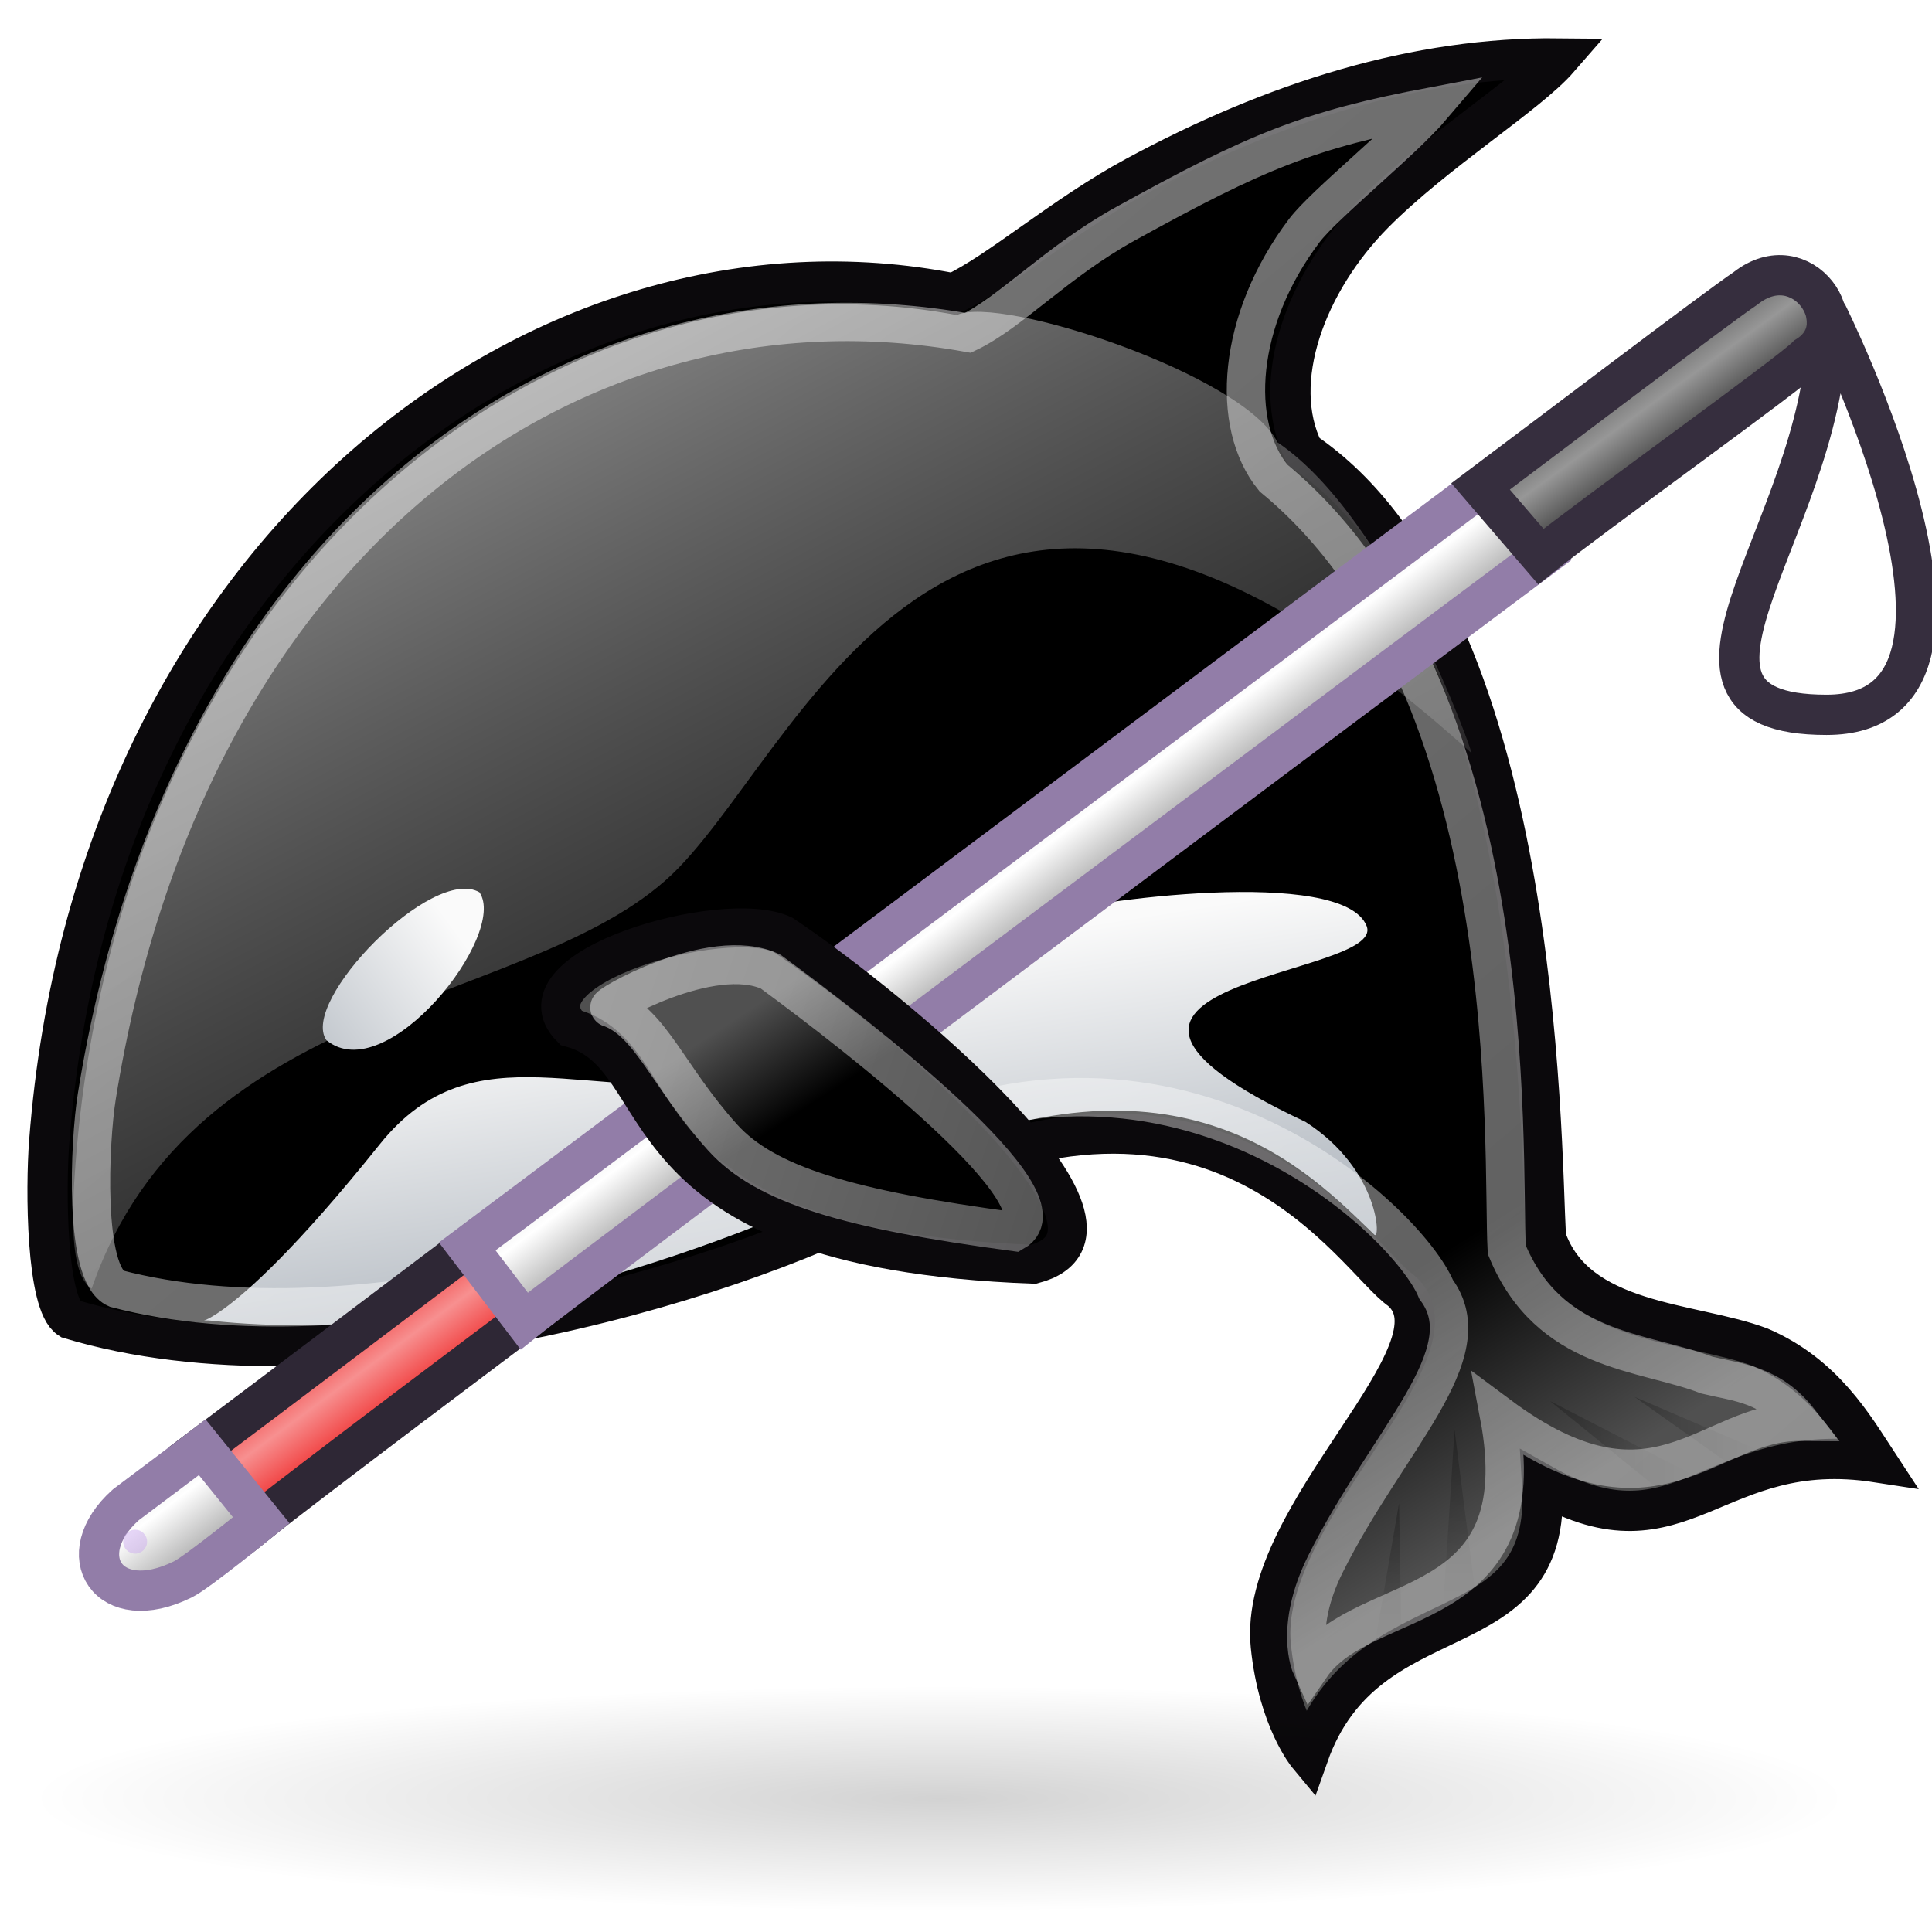
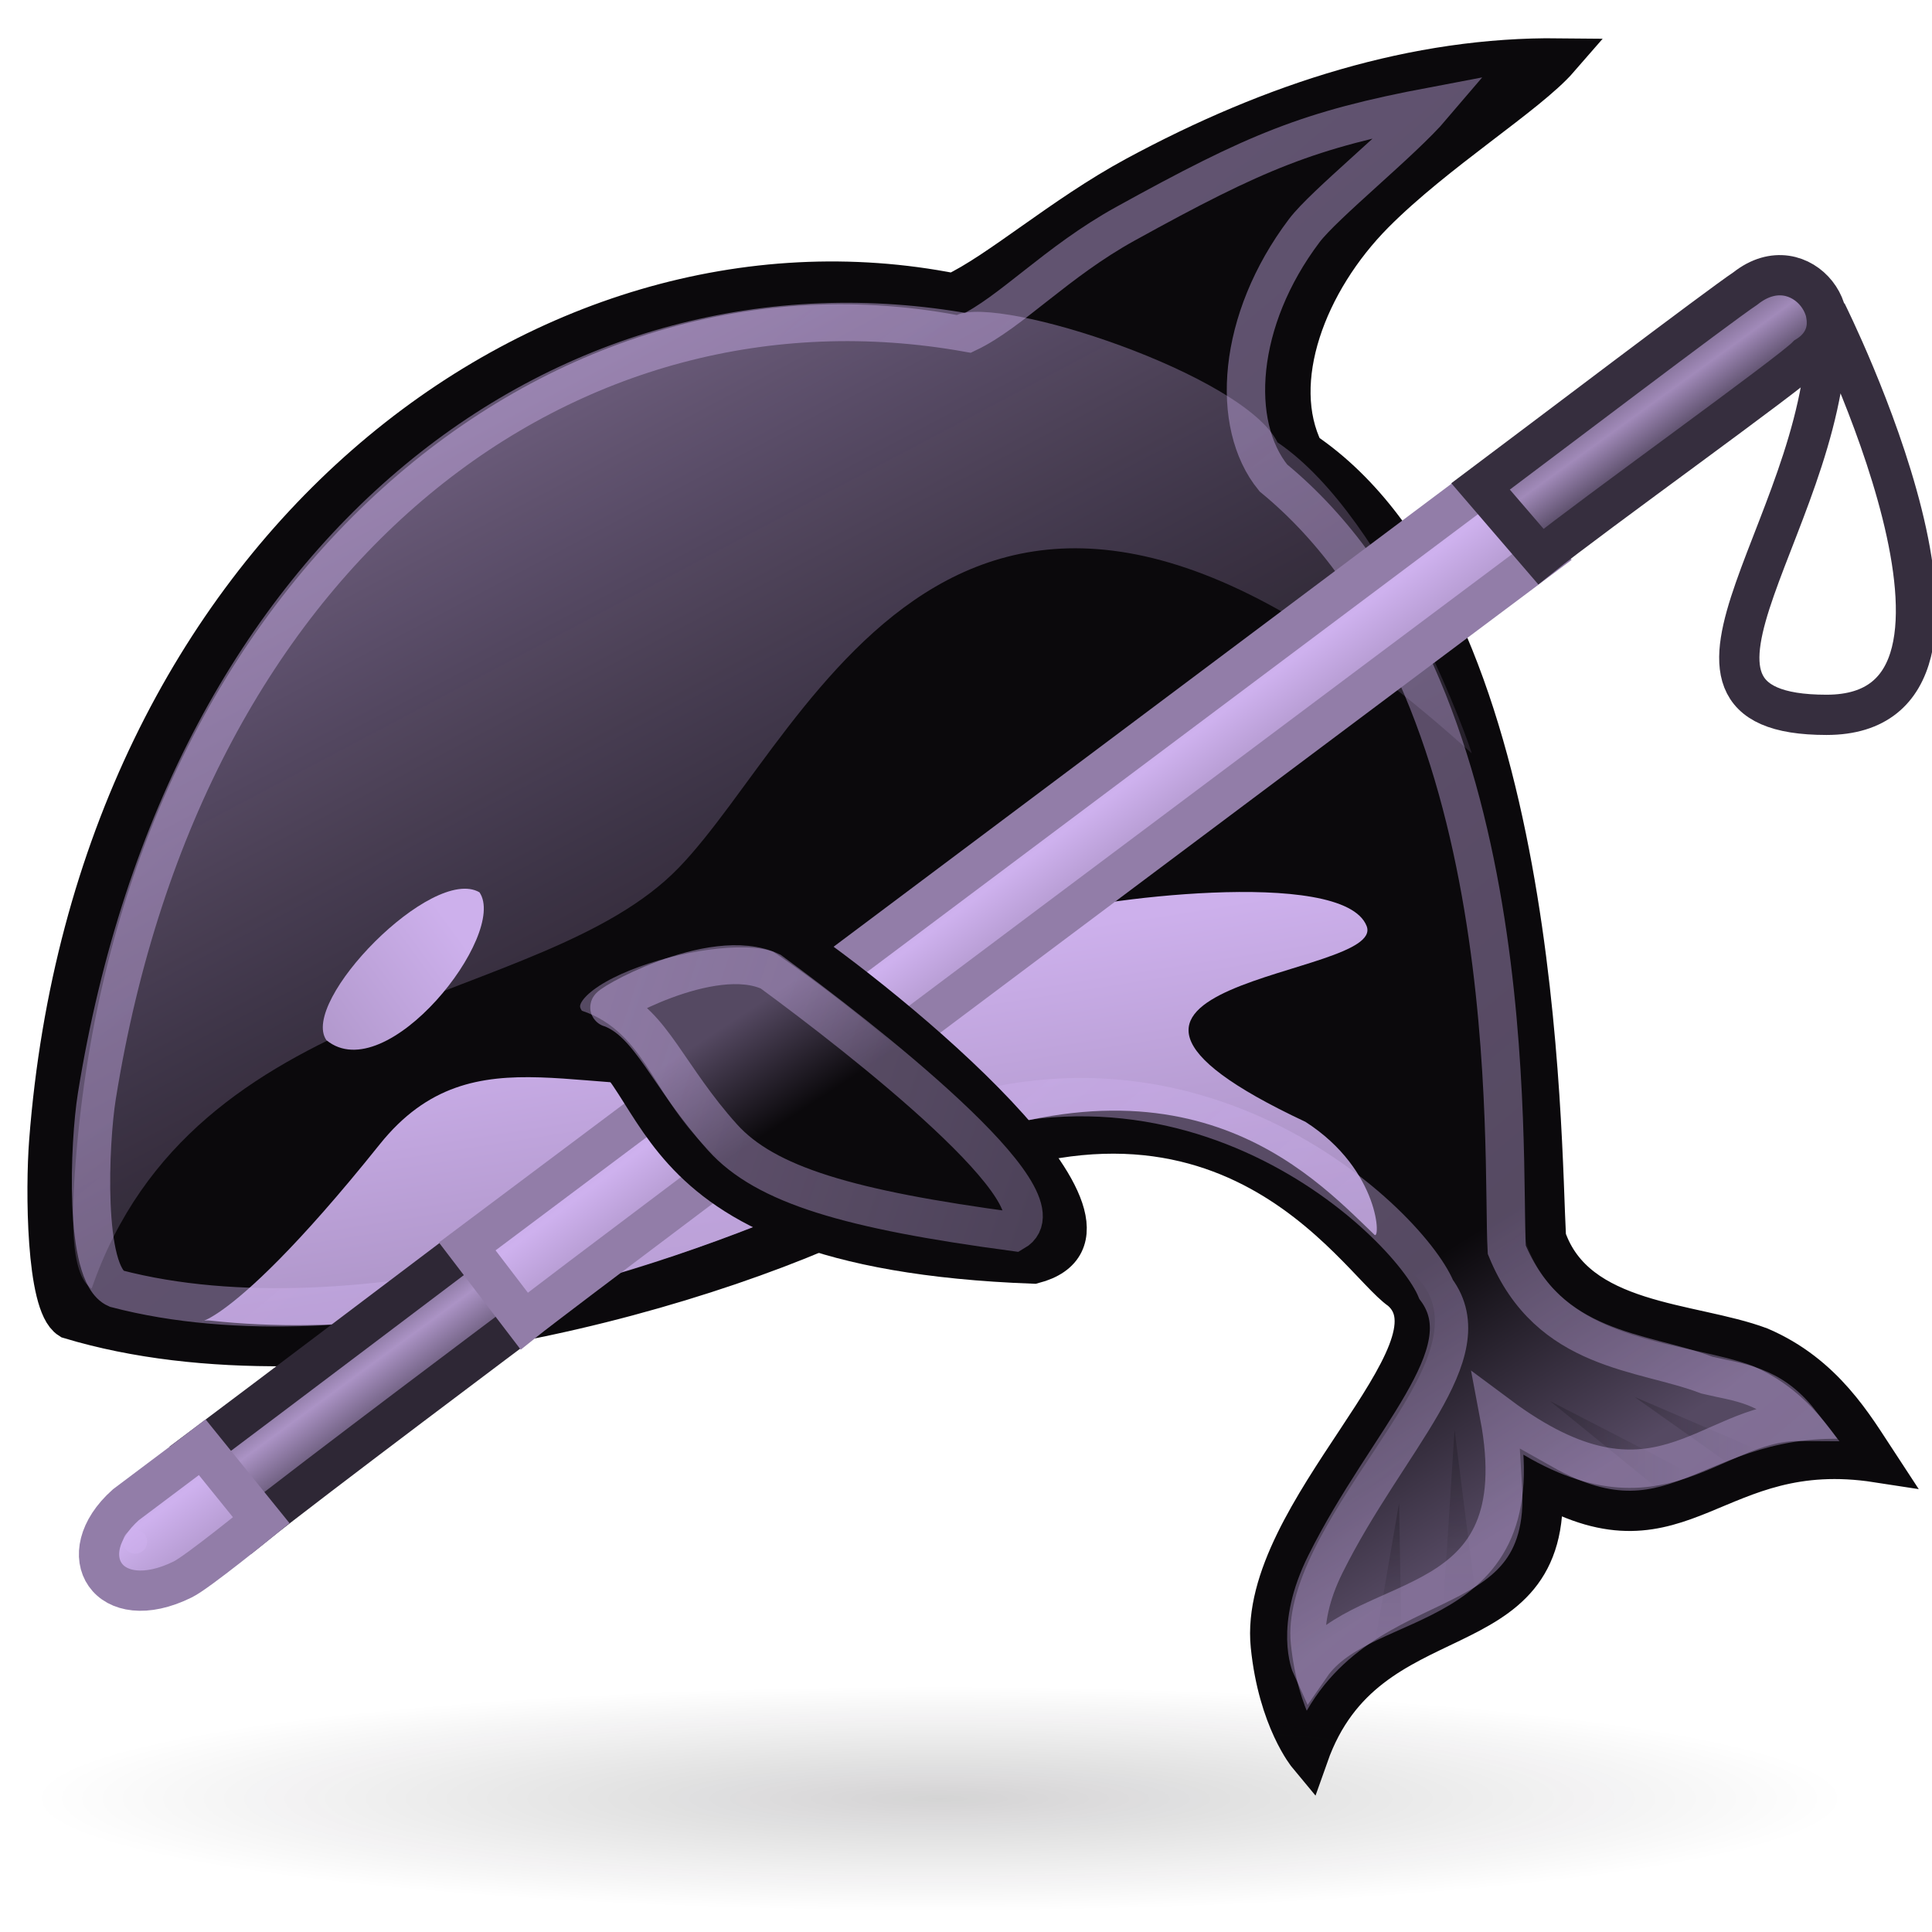
<svg xmlns="http://www.w3.org/2000/svg" xmlns:xlink="http://www.w3.org/1999/xlink" version="1.0" width="48" height="48" id="svg5596">
  <defs id="defs5599">
    <linearGradient x1="19.395" y1="30.001" x2="22.225" y2="32.643" id="linearGradient12663" xlink:href="#linearGradient6939" gradientUnits="userSpaceOnUse" gradientTransform="matrix(0.984808,0.173648,-0.173648,0.984808,-6.57769,0.52398)" />
    <linearGradient id="linearGradient11599">
-       <stop style="stop-color:#5b5b5b;stop-opacity:1" offset="0" id="stop11601" />
-       <stop style="stop-color:#979797;stop-opacity:1" offset="0.5" id="stop11603" />
-       <stop style="stop-color:#454545;stop-opacity:1" offset="1" id="stop11605" />
+       <stop style="stop-color:#615370;stop-opacity:1" offset="0" id="stop11601" />
+       <stop style="stop-color:#a18ab9;stop-opacity:1" offset="0.5" id="stop11603" />
+       <stop style="stop-color:#493f55;stop-opacity:1" offset="1" id="stop11605" />
    </linearGradient>
    <linearGradient id="linearGradient11573">
-       <stop style="stop-color:#ef2929;stop-opacity:1" offset="0" id="stop11575" />
-       <stop style="stop-color:#f79090;stop-opacity:1" offset="0.5" id="stop11585" />
-       <stop style="stop-color:#ef2929;stop-opacity:1" offset="1" id="stop11577" />
+       <stop style="stop-color:#584c66;stop-opacity:1" offset="0" id="stop11575" />
+       <stop style="stop-color:#ab93c5;stop-opacity:1" offset="0.5" id="stop11585" />
+       <stop style="stop-color:#584c66;stop-opacity:1" offset="1" id="stop11577" />
    </linearGradient>
    <linearGradient id="linearGradient3394">
-       <stop style="stop-color:#cc0000;stop-opacity:0.498" offset="0" id="stop3402" />
-       <stop style="stop-color:#cc0000;stop-opacity:1" offset="1" id="stop3404" />
+       <stop style="stop-color:#2e2735;stop-opacity:0.498" offset="0" id="stop3402" />
+       <stop style="stop-color:#2e2735;stop-opacity:1" offset="1" id="stop3404" />
    </linearGradient>
    <linearGradient id="linearGradient3243">
-       <stop style="stop-color:#ef2929;stop-opacity:1" offset="0" id="stop3245" />
-       <stop style="stop-color:#efc8c8;stop-opacity:1" offset="0.5" id="stop3253" />
-       <stop style="stop-color:#ef2929;stop-opacity:1" offset="1" id="stop3247" />
+       <stop style="stop-color:#584c66;stop-opacity:1" offset="0" id="stop3245" />
+       <stop style="stop-color:#c4a8e2;stop-opacity:1" offset="0.5" id="stop3253" />
+       <stop style="stop-color:#584c66;stop-opacity:1" offset="1" id="stop3247" />
    </linearGradient>
    <linearGradient id="linearGradient3229">
-       <stop style="stop-color:#ef2929;stop-opacity:1" offset="0" id="stop3231" />
-       <stop style="stop-color:#f35e5e;stop-opacity:1" offset="1" id="stop3241" />
+       <stop style="stop-color:#584c66;stop-opacity:1" offset="0" id="stop3231" />
+       <stop style="stop-color:#86739a;stop-opacity:1" offset="1" id="stop3241" />
    </linearGradient>
    <linearGradient id="linearGradient3197">
-       <stop style="stop-color:#cc0000;stop-opacity:1" offset="0" id="stop3199" />
-       <stop style="stop-color:#cc0000;stop-opacity:0.498" offset="0" id="stop3205" />
-       <stop style="stop-color:#cc0000;stop-opacity:1" offset="1" id="stop3201" />
+       <stop style="stop-color:#2e2735;stop-opacity:1" offset="0" id="stop3199" />
+       <stop style="stop-color:#2e2735;stop-opacity:0.498" offset="0" id="stop3205" />
+       <stop style="stop-color:#2e2735;stop-opacity:1" offset="1" id="stop3201" />
    </linearGradient>
    <linearGradient x1="32.17" y1="32.341" x2="36.31" y2="37.614" id="linearGradient2552" xlink:href="#linearGradient2215" gradientUnits="userSpaceOnUse" gradientTransform="matrix(0.955799,0.125613,-0.13219,1.005843,8.433071,-4.87925)" />
    <linearGradient x1="16.921" y1="41.527" x2="14.717" y2="27.556" id="linearGradient4158" xlink:href="#linearGradient4152" gradientUnits="userSpaceOnUse" gradientTransform="translate(-0.386129,-2.59755)" />
    <linearGradient id="linearGradient4199">
-       <stop style="stop-color:#ffffff;stop-opacity:0.691" offset="0" id="stop4201" />
-       <stop style="stop-color:#000000;stop-opacity:0" offset="1" id="stop4203" />
+       <stop style="stop-color:#ceb1ee;stop-opacity:0.691" offset="0" id="stop4201" />
+       <stop style="stop-color:#0b090c;stop-opacity:0" offset="1" id="stop4203" />
    </linearGradient>
    <linearGradient x1="5.559" y1="8.789" x2="26.937" y2="48.566" id="linearGradient4197" xlink:href="#linearGradient4199" gradientUnits="userSpaceOnUse" gradientTransform="matrix(1.015688,0,0,1,-0.427129,-2.59755)" />
    <linearGradient id="linearGradient4152">
-       <stop style="stop-color:#788492;stop-opacity:1" offset="0" id="stop4154" />
-       <stop style="stop-color:#fafafa;stop-opacity:1" offset="1" id="stop4156" />
+       <stop style="stop-color:#8b77a0;stop-opacity:1" offset="0" id="stop4154" />
+       <stop style="stop-color:#cdb0ec;stop-opacity:1" offset="1" id="stop4156" />
    </linearGradient>
    <linearGradient x1="5.486" y1="32.174" x2="12.297" y2="27.666" id="linearGradient4185" xlink:href="#linearGradient4152" gradientUnits="userSpaceOnUse" gradientTransform="matrix(1.290919,0,0,1.173295,-3.854317,-8.380223)" />
    <linearGradient x1="34.869" y1="39.945" x2="34.869" y2="43.476" id="linearGradient4273" xlink:href="#linearGradient4242" gradientUnits="userSpaceOnUse" gradientTransform="translate(-0.386129,-2.59755)" />
    <linearGradient x1="36.634" y1="38.124" x2="36.634" y2="42.428" id="linearGradient4265" xlink:href="#linearGradient4242" gradientUnits="userSpaceOnUse" gradientTransform="translate(-0.386129,-2.59755)" />
    <linearGradient x1="38.897" y1="38.483" x2="42.428" y2="38.483" id="linearGradient4256" xlink:href="#linearGradient4242" gradientUnits="userSpaceOnUse" gradientTransform="translate(-0.386129,-2.59755)" />
    <linearGradient id="linearGradient4242">
-       <stop style="stop-color:#000000;stop-opacity:1" offset="0" id="stop4244" />
-       <stop style="stop-color:#000000;stop-opacity:0" offset="1" id="stop4246" />
+       <stop style="stop-color:#0b090c;stop-opacity:1" offset="0" id="stop4244" />
+       <stop style="stop-color:#0b090c;stop-opacity:0" offset="1" id="stop4246" />
    </linearGradient>
    <linearGradient x1="40.497" y1="37.848" x2="44.193" y2="37.848" id="linearGradient4248" xlink:href="#linearGradient4242" gradientUnits="userSpaceOnUse" gradientTransform="matrix(0.864739,0,0,0.753105,5.591471,7.01265)" />
    <linearGradient x1="-5.285" y1="19.362" x2="33.728" y2="66.5" id="linearGradient4146" xlink:href="#linearGradient2949" gradientUnits="userSpaceOnUse" gradientTransform="matrix(0.943596,0,0,0.963374,6.792471,4.03365)" />
    <linearGradient id="linearGradient2215">
-       <stop style="stop-color:#000000;stop-opacity:1" offset="0" id="stop2217" />
-       <stop style="stop-color:#505050;stop-opacity:1" offset="1" id="stop2219" />
+       <stop style="stop-color:#0b090c;stop-opacity:1" offset="0" id="stop2217" />
+       <stop style="stop-color:#554962;stop-opacity:1" offset="1" id="stop2219" />
    </linearGradient>
    <linearGradient x1="26.248" y1="38.032" x2="23.783" y2="36.457" id="linearGradient4277" xlink:href="#linearGradient2215" gradientUnits="userSpaceOnUse" gradientTransform="matrix(0,0.967422,0.946165,0,-16.09433,2.21785)" />
    <linearGradient id="linearGradient2949">
-       <stop style="stop-color:#ffffff;stop-opacity:0.45" offset="0" id="stop2951" />
-       <stop style="stop-color:#ffffff;stop-opacity:0.313" offset="1" id="stop2953" />
+       <stop style="stop-color:#ceb1ee;stop-opacity:0.45" offset="0" id="stop2951" />
+       <stop style="stop-color:#ceb1ee;stop-opacity:0.313" offset="1" id="stop2953" />
    </linearGradient>
    <linearGradient x1="29.425" y1="33.593" x2="43.141" y2="38.19" id="linearGradient4301" xlink:href="#linearGradient2949" gradientUnits="userSpaceOnUse" gradientTransform="translate(-14.76113,-7.34755)" />
    <linearGradient id="linearGradient2879">
-       <stop style="stop-color:#000000;stop-opacity:0.176" offset="0" id="stop2881" />
-       <stop style="stop-color:#000000;stop-opacity:0" offset="1" id="stop2883" />
+       <stop style="stop-color:#0b090c;stop-opacity:0.176" offset="0" id="stop2881" />
+       <stop style="stop-color:#0b090c;stop-opacity:0" offset="1" id="stop2883" />
    </linearGradient>
    <radialGradient cx="20.153" cy="33.637" r="15.291" fx="20.153" fy="33.637" id="radialGradient4312" xlink:href="#linearGradient2879" gradientUnits="userSpaceOnUse" gradientTransform="matrix(1,0,0,0.257225,0,24.98463)" />
    <linearGradient x1="52.718" y1="2.316" x2="67.466" y2="2.316" id="linearGradient7025" xlink:href="#linearGradient6721" gradientUnits="userSpaceOnUse" gradientTransform="matrix(0.862482,0,0,0.580718,-16.25697,11.01348)" />
    <linearGradient x1="53.169" y1="24.245" x2="69.691" y2="24.245" id="linearGradient7020" xlink:href="#linearGradient6651" gradientUnits="userSpaceOnUse" gradientTransform="matrix(0.71944,0,0,0.718914,-7.696252,9.471728)" />
    <linearGradient x1="61.872" y1="29.615" x2="61.872" y2="41.459" id="linearGradient7017" xlink:href="#linearGradient6629" gradientUnits="userSpaceOnUse" gradientTransform="matrix(0.888619,0,0,0.718914,-18.29768,9.471728)" />
    <linearGradient x1="49.853" y1="64.26" x2="62.768" y2="64.26" id="linearGradient7014" xlink:href="#linearGradient6748" gradientUnits="userSpaceOnUse" gradientTransform="matrix(0.718914,0,0,0.718914,-1.897103,-22.42481)" />
    <linearGradient x1="60.169" y1="40.12" x2="60.441" y2="43.87" id="linearGradient7010" xlink:href="#linearGradient6651" gradientUnits="userSpaceOnUse" gradientTransform="matrix(0.737307,0,0,0.770854,-8.532023,7.121636)" />
    <linearGradient x1="48.25" y1="54.75" x2="48.25" y2="71.25" id="linearGradient7005" xlink:href="#linearGradient6835" gradientUnits="userSpaceOnUse" gradientTransform="matrix(0.718914,0,0,0.718914,-1.897103,-20.68606)" />
    <radialGradient cx="26.782" cy="42.343" r="14.407" fx="26.782" fy="42.343" id="radialGradient6903" xlink:href="#linearGradient6975" gradientUnits="userSpaceOnUse" gradientTransform="matrix(1,0,0,0.282209,0,30.39355)" />
    <linearGradient x1="13.236" y1="37.752" x2="7.752" y2="42.282" id="linearGradient2452" xlink:href="#linearGradient2446" gradientUnits="userSpaceOnUse" gradientTransform="matrix(0.852298,0,0,0.852298,-1.675107,3.753977)" />
    <radialGradient cx="26.782" cy="42.343" r="14.407" fx="26.782" fy="42.343" id="radialGradient6981" xlink:href="#linearGradient6975" gradientUnits="userSpaceOnUse" gradientTransform="matrix(1,0,0,0.282209,0,30.39355)" />
    <radialGradient cx="15.415" cy="35.357" r="7.579" fx="15.415" fy="35.357" id="radialGradient6969" xlink:href="#linearGradient6963" gradientUnits="userSpaceOnUse" gradientTransform="matrix(0.994655,0,0,0.969322,-4.583017,0.165919)" />
    <linearGradient x1="28.059" y1="18.868" x2="33.437" y2="23.743" id="linearGradient6957" xlink:href="#linearGradient6951" gradientUnits="userSpaceOnUse" gradientTransform="translate(-3.90695,-1.802856)" />
    <linearGradient x1="19.395" y1="30.001" x2="23.109" y2="33.439" id="linearGradient6945" xlink:href="#linearGradient6939" gradientUnits="userSpaceOnUse" gradientTransform="translate(-53.05087,38.14868)" />
    <linearGradient id="linearGradient6939">
-       <stop style="stop-color:#dddddd;stop-opacity:1" offset="0" id="stop6941" />
-       <stop style="stop-color:#ffffff;stop-opacity:1" offset="0.333" id="stop6947" />
-       <stop style="stop-color:#b7b7b7;stop-opacity:1" offset="0.667" id="stop6949" />
-       <stop style="stop-color:#dddddd;stop-opacity:1" offset="1" id="stop6943" />
+       <stop style="stop-color:#c7aae5;stop-opacity:1" offset="0" id="stop6941" />
+       <stop style="stop-color:#ceb1ee;stop-opacity:1" offset="0.333" id="stop6947" />
+       <stop style="stop-color:#b69cd2;stop-opacity:1" offset="0.667" id="stop6949" />
+       <stop style="stop-color:#c7aae5;stop-opacity:1" offset="1" id="stop6943" />
    </linearGradient>
    <linearGradient id="linearGradient6951">
-       <stop style="stop-color:#6e3d09;stop-opacity:1" offset="0" id="stop6953" />
-       <stop style="stop-color:#ea8113;stop-opacity:1" offset="0.242" id="stop6959" />
-       <stop style="stop-color:#5c3307;stop-opacity:1" offset="0.621" id="stop6961" />
-       <stop style="stop-color:#e07c12;stop-opacity:1" offset="1" id="stop6955" />
+       <stop style="stop-color:#483e53;stop-opacity:1" offset="0" id="stop6953" />
+       <stop style="stop-color:#9983b0;stop-opacity:1" offset="0.242" id="stop6959" />
+       <stop style="stop-color:#3c3445;stop-opacity:1" offset="0.621" id="stop6961" />
+       <stop style="stop-color:#927da9;stop-opacity:1" offset="1" id="stop6955" />
    </linearGradient>
    <linearGradient id="linearGradient6963">
-       <stop style="stop-color:#696969;stop-opacity:1" offset="0" id="stop6965" />
-       <stop style="stop-color:#000000;stop-opacity:1" offset="1" id="stop6967" />
+       <stop style="stop-color:#706081;stop-opacity:1" offset="0" id="stop6965" />
+       <stop style="stop-color:#0b090c;stop-opacity:1" offset="1" id="stop6967" />
    </linearGradient>
    <linearGradient id="linearGradient6975">
-       <stop style="stop-color:#000000;stop-opacity:1" offset="0" id="stop6977" />
-       <stop style="stop-color:#000000;stop-opacity:0" offset="1" id="stop6979" />
+       <stop style="stop-color:#0b090c;stop-opacity:1" offset="0" id="stop6977" />
+       <stop style="stop-color:#0b090c;stop-opacity:0" offset="1" id="stop6979" />
    </linearGradient>
    <linearGradient id="linearGradient2446">
-       <stop style="stop-color:#ffffff;stop-opacity:1" offset="0" id="stop2448" />
-       <stop style="stop-color:#ffffff;stop-opacity:0" offset="1" id="stop2450" />
+       <stop style="stop-color:#ceb1ee;stop-opacity:1" offset="0" id="stop2448" />
+       <stop style="stop-color:#ceb1ee;stop-opacity:0" offset="1" id="stop2450" />
    </linearGradient>
    <linearGradient id="linearGradient6629">
-       <stop style="stop-color:#aeaeae;stop-opacity:1" offset="0" id="stop6631" />
-       <stop style="stop-color:#c4c4c4;stop-opacity:0" offset="1" id="stop6633" />
+       <stop style="stop-color:#b097cb;stop-opacity:1" offset="0" id="stop6631" />
+       <stop style="stop-color:#bea3db;stop-opacity:0" offset="1" id="stop6633" />
    </linearGradient>
    <linearGradient id="linearGradient6651">
-       <stop style="stop-color:#f2f2f2;stop-opacity:1" offset="0" id="stop6653" />
-       <stop style="stop-color:#c3c3c3;stop-opacity:1" offset="1" id="stop6655" />
+       <stop style="stop-color:#cbaeea;stop-opacity:1" offset="0" id="stop6653" />
+       <stop style="stop-color:#bea2da;stop-opacity:1" offset="1" id="stop6655" />
    </linearGradient>
    <linearGradient id="linearGradient6721">
-       <stop style="stop-color:#729fcf;stop-opacity:1" offset="0" id="stop6723" />
-       <stop style="stop-color:#3c74b1;stop-opacity:1" offset="1" id="stop6725" />
+       <stop style="stop-color:#a38bbb;stop-opacity:1" offset="0" id="stop6723" />
+       <stop style="stop-color:#736385;stop-opacity:1" offset="1" id="stop6725" />
    </linearGradient>
    <linearGradient id="linearGradient6748">
-       <stop style="stop-color:#729fcf;stop-opacity:1" offset="0" id="stop6750" />
-       <stop style="stop-color:#2b5582;stop-opacity:1" offset="1" id="stop6752" />
+       <stop style="stop-color:#a38bbb;stop-opacity:1" offset="0" id="stop6750" />
+       <stop style="stop-color:#544861;stop-opacity:1" offset="1" id="stop6752" />
    </linearGradient>
    <linearGradient id="linearGradient6835">
-       <stop style="stop-color:#ffffff;stop-opacity:1" offset="0" id="stop6837" />
-       <stop style="stop-color:#ffffff;stop-opacity:0" offset="1" id="stop6839" />
+       <stop style="stop-color:#ceb1ee;stop-opacity:1" offset="0" id="stop6837" />
+       <stop style="stop-color:#ceb1ee;stop-opacity:0" offset="1" id="stop6839" />
    </linearGradient>
    <linearGradient x1="19.395" y1="30.001" x2="22.225" y2="32.643" id="linearGradient2282" xlink:href="#linearGradient6939" gradientUnits="userSpaceOnUse" gradientTransform="translate(38.07104,6.705107)" />
    <linearGradient x1="56.163" y1="41.839" x2="54.484" y2="40.248" id="linearGradient3203" xlink:href="#linearGradient3197" gradientUnits="userSpaceOnUse" />
    <linearGradient x1="19.395" y1="30.001" x2="22.225" y2="32.643" id="linearGradient3211" xlink:href="#linearGradient6939" gradientUnits="userSpaceOnUse" gradientTransform="translate(38.07104,6.705107)" />
    <linearGradient x1="56.163" y1="41.839" x2="54.484" y2="40.248" id="linearGradient3213" xlink:href="#linearGradient3197" gradientUnits="userSpaceOnUse" />
    <linearGradient x1="54.837" y1="39.806" x2="56.429" y2="41.308" id="linearGradient3249" xlink:href="#linearGradient3243" gradientUnits="userSpaceOnUse" />
    <linearGradient x1="12.813" y1="32.057" x2="15.119" y2="34.001" id="linearGradient3263" xlink:href="#linearGradient3243" gradientUnits="userSpaceOnUse" />
    <linearGradient x1="54.837" y1="39.806" x2="56.429" y2="41.308" id="linearGradient3266" xlink:href="#linearGradient3243" gradientUnits="userSpaceOnUse" gradientTransform="translate(-51.85143,3.42342)" />
    <linearGradient x1="19.395" y1="30.001" x2="22.225" y2="32.643" id="linearGradient3269" xlink:href="#linearGradient6939" gradientUnits="userSpaceOnUse" gradientTransform="translate(-13.78039,10.12853)" />
    <linearGradient x1="2.102" y1="43.936" x2="4.135" y2="45.881" id="linearGradient11844" xlink:href="#linearGradient11573" gradientUnits="userSpaceOnUse" />
    <linearGradient x1="19.269" y1="25.539" x2="21.399" y2="27.616" id="linearGradient11846" xlink:href="#linearGradient11573" gradientUnits="userSpaceOnUse" gradientTransform="translate(0.374275,-0.411242)" />
    <linearGradient x1="19.395" y1="30.001" x2="22.225" y2="32.643" id="linearGradient11848" xlink:href="#linearGradient6939" gradientUnits="userSpaceOnUse" gradientTransform="translate(-13.78039,10.12853)" />
    <linearGradient x1="27.848" y1="16.543" x2="29.624" y2="18.266" id="linearGradient11850" xlink:href="#linearGradient11573" gradientUnits="userSpaceOnUse" gradientTransform="translate(1.117749,-1.179036)" />
    <linearGradient x1="19.395" y1="30.001" x2="22.225" y2="32.643" id="linearGradient11852" xlink:href="#linearGradient6939" gradientUnits="userSpaceOnUse" gradientTransform="translate(7.629341,-13.05859)" />
    <linearGradient x1="19.395" y1="30.001" x2="22.225" y2="32.643" id="linearGradient11854" xlink:href="#linearGradient6939" gradientUnits="userSpaceOnUse" gradientTransform="translate(3.014336,-8.04609)" />
    <linearGradient x1="27.848" y1="16.543" x2="29.624" y2="18.266" id="linearGradient11856" xlink:href="#linearGradient11599" gradientUnits="userSpaceOnUse" gradientTransform="translate(11.0575,-11.78)" />
    <linearGradient x1="52.718" y1="2.316" x2="67.466" y2="2.316" id="linearGradient14628" xlink:href="#linearGradient6721" gradientUnits="userSpaceOnUse" gradientTransform="matrix(0.862482,0,0,0.580718,-16.25697,11.01348)" />
    <linearGradient x1="53.169" y1="24.245" x2="69.691" y2="24.245" id="linearGradient14626" xlink:href="#linearGradient6651" gradientUnits="userSpaceOnUse" gradientTransform="matrix(0.71944,0,0,0.718914,-7.696252,9.471728)" />
    <linearGradient x1="61.872" y1="29.615" x2="61.872" y2="41.459" id="linearGradient14624" xlink:href="#linearGradient6629" gradientUnits="userSpaceOnUse" gradientTransform="matrix(0.888619,0,0,0.718914,-18.29768,9.471728)" />
    <linearGradient x1="49.853" y1="64.26" x2="62.768" y2="64.26" id="linearGradient14622" xlink:href="#linearGradient6748" gradientUnits="userSpaceOnUse" gradientTransform="matrix(0.718914,0,0,0.718914,-1.897103,-22.42481)" />
    <linearGradient x1="60.169" y1="40.12" x2="60.441" y2="43.87" id="linearGradient14620" xlink:href="#linearGradient6651" gradientUnits="userSpaceOnUse" gradientTransform="matrix(0.737307,0,0,0.770854,-8.532023,7.121636)" />
    <linearGradient x1="48.25" y1="54.75" x2="48.25" y2="71.25" id="linearGradient14618" xlink:href="#linearGradient6835" gradientUnits="userSpaceOnUse" gradientTransform="matrix(0.718914,0,0,0.718914,-1.897103,-20.68606)" />
    <radialGradient cx="26.782" cy="42.343" r="14.407" fx="26.782" fy="42.343" id="radialGradient14616" xlink:href="#linearGradient6975" gradientUnits="userSpaceOnUse" gradientTransform="matrix(1,0,0,0.282209,0,30.39355)" />
    <linearGradient x1="13.236" y1="37.752" x2="7.752" y2="42.282" id="linearGradient14614" xlink:href="#linearGradient2446" gradientUnits="userSpaceOnUse" gradientTransform="matrix(0.852298,0,0,0.852298,-1.675107,3.753977)" />
    <radialGradient cx="26.782" cy="42.343" r="14.407" fx="26.782" fy="42.343" id="radialGradient14612" xlink:href="#linearGradient6975" gradientUnits="userSpaceOnUse" gradientTransform="matrix(1,0,0,0.282209,0,30.39355)" />
    <radialGradient cx="15.415" cy="35.357" r="7.579" fx="15.415" fy="35.357" id="radialGradient14610" xlink:href="#linearGradient6963" gradientUnits="userSpaceOnUse" gradientTransform="matrix(0.994655,0,0,0.969322,-4.583017,0.165919)" />
    <linearGradient x1="28.059" y1="18.868" x2="33.437" y2="23.743" id="linearGradient14608" xlink:href="#linearGradient6951" gradientUnits="userSpaceOnUse" gradientTransform="translate(-3.90695,-1.802856)" />
    <linearGradient x1="19.395" y1="30.001" x2="23.109" y2="33.439" id="linearGradient14606" xlink:href="#linearGradient6939" gradientUnits="userSpaceOnUse" gradientTransform="translate(-3.90695,-1.802856)" />
    <linearGradient id="linearGradient14596">
-       <stop style="stop-color:#bdbdbd;stop-opacity:1" offset="0" id="stop14598" />
-       <stop style="stop-color:#e2e2e2;stop-opacity:1" offset="0.333" id="stop14600" />
-       <stop style="stop-color:#a3a3a3;stop-opacity:1" offset="0.667" id="stop14602" />
-       <stop style="stop-color:#dddddd;stop-opacity:1" offset="1" id="stop14604" />
+       <stop style="stop-color:#ba9fd6;stop-opacity:1" offset="0" id="stop14598" />
+       <stop style="stop-color:#c8abe6;stop-opacity:1" offset="0.333" id="stop14600" />
+       <stop style="stop-color:#a991c3;stop-opacity:1" offset="0.667" id="stop14602" />
+       <stop style="stop-color:#c7aae5;stop-opacity:1" offset="1" id="stop14604" />
    </linearGradient>
    <linearGradient id="linearGradient14586">
-       <stop style="stop-color:#6e3d09;stop-opacity:1" offset="0" id="stop14588" />
-       <stop style="stop-color:#ea8113;stop-opacity:1" offset="0.242" id="stop14590" />
-       <stop style="stop-color:#5c3307;stop-opacity:1" offset="0.621" id="stop14592" />
-       <stop style="stop-color:#e07c12;stop-opacity:1" offset="1" id="stop14594" />
+       <stop style="stop-color:#483e53;stop-opacity:1" offset="0" id="stop14588" />
+       <stop style="stop-color:#9983b0;stop-opacity:1" offset="0.242" id="stop14590" />
+       <stop style="stop-color:#3c3445;stop-opacity:1" offset="0.621" id="stop14592" />
+       <stop style="stop-color:#927da9;stop-opacity:1" offset="1" id="stop14594" />
    </linearGradient>
    <linearGradient id="linearGradient14580">
-       <stop style="stop-color:#696969;stop-opacity:1" offset="0" id="stop14582" />
-       <stop style="stop-color:#000000;stop-opacity:1" offset="1" id="stop14584" />
+       <stop style="stop-color:#706081;stop-opacity:1" offset="0" id="stop14582" />
+       <stop style="stop-color:#0b090c;stop-opacity:1" offset="1" id="stop14584" />
    </linearGradient>
    <linearGradient id="linearGradient14562">
-       <stop style="stop-color:#aeaeae;stop-opacity:1" offset="0" id="stop14564" />
-       <stop style="stop-color:#c4c4c4;stop-opacity:0" offset="1" id="stop14566" />
+       <stop style="stop-color:#b097cb;stop-opacity:1" offset="0" id="stop14564" />
+       <stop style="stop-color:#bea3db;stop-opacity:0" offset="1" id="stop14566" />
    </linearGradient>
    <linearGradient id="linearGradient14556">
-       <stop style="stop-color:#f2f2f2;stop-opacity:1" offset="0" id="stop14558" />
-       <stop style="stop-color:#c3c3c3;stop-opacity:1" offset="1" id="stop14560" />
+       <stop style="stop-color:#cbaeea;stop-opacity:1" offset="0" id="stop14558" />
+       <stop style="stop-color:#bea2da;stop-opacity:1" offset="1" id="stop14560" />
    </linearGradient>
    <linearGradient id="linearGradient14550">
-       <stop style="stop-color:#729fcf;stop-opacity:1" offset="0" id="stop14552" />
-       <stop style="stop-color:#3c74b1;stop-opacity:1" offset="1" id="stop14554" />
+       <stop style="stop-color:#a38bbb;stop-opacity:1" offset="0" id="stop14552" />
+       <stop style="stop-color:#736385;stop-opacity:1" offset="1" id="stop14554" />
    </linearGradient>
    <linearGradient id="linearGradient14544">
-       <stop style="stop-color:#729fcf;stop-opacity:1" offset="0" id="stop14546" />
-       <stop style="stop-color:#2b5582;stop-opacity:1" offset="1" id="stop14548" />
+       <stop style="stop-color:#a38bbb;stop-opacity:1" offset="0" id="stop14546" />
+       <stop style="stop-color:#544861;stop-opacity:1" offset="1" id="stop14548" />
    </linearGradient>
    <linearGradient x1="19.395" y1="30.001" x2="22.225" y2="32.643" id="linearGradient14954" xlink:href="#linearGradient6939" gradientUnits="userSpaceOnUse" gradientTransform="translate(4.1746,-9.271088)" />
    <linearGradient x1="2.102" y1="43.936" x2="4.135" y2="45.881" id="linearGradient3403" xlink:href="#linearGradient11573" gradientUnits="userSpaceOnUse" />
    <linearGradient x1="19.269" y1="25.539" x2="21.399" y2="27.616" id="linearGradient3405" xlink:href="#linearGradient11573" gradientUnits="userSpaceOnUse" gradientTransform="translate(0.374275,-0.411242)" />
    <linearGradient x1="19.395" y1="30.001" x2="22.225" y2="32.643" id="linearGradient3407" xlink:href="#linearGradient6939" gradientUnits="userSpaceOnUse" gradientTransform="translate(-13.78039,10.12853)" />
    <linearGradient x1="27.848" y1="16.543" x2="29.624" y2="18.266" id="linearGradient3409" xlink:href="#linearGradient11573" gradientUnits="userSpaceOnUse" gradientTransform="translate(1.117749,-1.179036)" />
    <linearGradient x1="19.395" y1="30.001" x2="22.225" y2="32.643" id="linearGradient3411" xlink:href="#linearGradient6939" gradientUnits="userSpaceOnUse" gradientTransform="translate(7.629341,-13.05859)" />
    <linearGradient x1="19.395" y1="30.001" x2="22.225" y2="32.643" id="linearGradient3413" xlink:href="#linearGradient6939" gradientUnits="userSpaceOnUse" gradientTransform="translate(4.1746,-9.271088)" />
    <linearGradient x1="27.848" y1="16.543" x2="29.624" y2="18.266" id="linearGradient3415" xlink:href="#linearGradient11599" gradientUnits="userSpaceOnUse" gradientTransform="translate(11.0575,-11.78)" />
    <linearGradient x1="19.395" y1="30.001" x2="22.225" y2="32.643" id="linearGradient3417" xlink:href="#linearGradient6939" gradientUnits="userSpaceOnUse" gradientTransform="matrix(0.984808,0.173648,-0.173648,0.984808,-6.57769,0.52398)" />
    <linearGradient x1="19.395" y1="30.001" x2="22.225" y2="32.643" id="linearGradient3421" xlink:href="#linearGradient6939" gradientUnits="userSpaceOnUse" gradientTransform="matrix(0.984808,0.173648,-0.173648,0.984808,-6.57769,0.52398)" />
  </defs>
  <path d="M 1.736,32.767 C 8.325,34.751 17.972,31.961 22.134,29.744 C 30.287,25.4 33.686,31.303 34.801,32.054 C 36.531,33.536 31.238,37.589 31.573,40.889 C 31.759,42.721 32.505,43.616 32.505,43.616 C 33.965,39.482 38.581,41.177 38.315,36.876 C 41.819,38.853 42.571,35.703 46.636,36.331 C 46.062,35.456 45.32,34.153 43.726,33.47 C 42.026,32.832 39.154,32.921 38.408,30.753 C 38.272,28.3 38.309,15.217 32.389,11.217 C 31.524,9.475 32.457,6.993 34.14,5.297 C 35.662,3.764 37.949,2.351 38.731,1.451 C 35.189,1.413 31.66,2.522 28.205,4.391 C 26.404,5.366 24.817,6.767 23.693,7.292 C 13.542,5.279 2.352,13.657 1.223,28.36 C 1.131,29.546 1.149,32.399 1.736,32.767 z " style="fill:url(#linearGradient2552);fill-opacity:1;fill-rule:evenodd;stroke:#0b090c;stroke-width:1;stroke-linecap:butt;stroke-linejoin:miter;stroke-miterlimit:4;stroke-dasharray:none;stroke-opacity:1" id="path2498" />
  <path d="M 5.234,32.811 C 11.623,33.504 18.209,30.839 22.271,28.97 C 29.345,25.669 32.552,29.147 34.136,30.666 C 34.309,30.9 34.307,29.074 32.434,27.872 C 24.9,24.338 34.462,24.306 33.954,23.008 C 33.37,21.515 26.991,22.372 25.878,22.754 C 21.878,24.13 20.472,26.369 18.439,26.786 C 14.694,27.498 11.801,25.476 9.433,28.432 C 5.295,33.6 4.587,32.74 5.234,32.811 z " style="opacity:1;fill:url(#linearGradient4158);fill-opacity:1;fill-rule:evenodd;stroke:none;stroke-width:0.953;stroke-linecap:butt;stroke-linejoin:miter;stroke-miterlimit:4;stroke-dasharray:none;stroke-opacity:1" id="path4148" />
  <path d="M 2.277,32.016 C 4.821,24.646 13.447,25.077 16.855,21.567 C 20.208,18.115 23.972,7.322 36.56,18.712 C 36.606,18.753 34.575,12.917 31.739,10.99 C 30.91,9.312 24.851,7.322 23.773,7.827 C 13.338,5.888 2.958,14.667 1.876,28.919 C 1.789,30.062 1.715,31.661 2.277,32.016 z " style="opacity:1;fill:url(#linearGradient4197);fill-opacity:1;fill-rule:evenodd;stroke:none;stroke-width:0.953;stroke-linecap:butt;stroke-linejoin:miter;stroke-miterlimit:4;stroke-dasharray:none;stroke-opacity:1" id="path4188" />
  <path d="M 8.11,25.843 C 7.436,24.884 10.739,21.489 11.912,22.169 C 12.629,23.21 9.602,27.067 8.11,25.843 z " style="fill:url(#linearGradient4185);fill-opacity:1;fill-rule:evenodd;stroke:none;stroke-width:1px;stroke-linecap:butt;stroke-linejoin:miter;stroke-opacity:1" id="path4168" />
  <path d="M 34.152,40.878 L 34.814,40.382 L 34.759,37.347 L 34.152,40.878 z " style="opacity:0.256;fill:url(#linearGradient4273);fill-opacity:1;fill-rule:evenodd;stroke:none;stroke-width:1px;stroke-linecap:butt;stroke-linejoin:miter;stroke-opacity:1" id="path4206" />
  <path d="M 35.862,39.83 L 36.635,39.444 L 36.138,35.527 L 35.862,39.83 z " style="opacity:0.251;fill:url(#linearGradient4265);fill-opacity:1;fill-rule:evenodd;stroke:none;stroke-width:1px;stroke-linecap:butt;stroke-linejoin:miter;stroke-opacity:1" id="path4217" />
  <path d="M 41.159,36.961 L 42.041,36.63 L 38.51,34.809 L 41.159,36.961 z " style="opacity:0.231;fill:url(#linearGradient4256);fill-opacity:1;fill-rule:evenodd;stroke:none;stroke-width:1px;stroke-linecap:butt;stroke-linejoin:miter;stroke-opacity:1" id="path4219" />
  <path d="M 42.9,36.327 L 43.807,36.077 L 40.61,34.706 L 42.9,36.327 z " style="opacity:0.226;fill:url(#linearGradient4248);fill-opacity:1;fill-rule:evenodd;stroke:none;stroke-width:1px;stroke-linecap:butt;stroke-linejoin:miter;stroke-opacity:1" id="path4221" />
  <path d="M 2.89,32.016 C 8.841,33.574 17.414,30.886 21.341,28.749 C 29.034,24.565 34.981,30.34 35.681,32.036 C 36.87,33.64 34.47,35.767 32.931,38.858 C 32.14,40.445 32.573,41.396 32.573,41.396 C 33.919,39.447 38.213,40.273 37.243,35.162 C 41.137,38.061 42.424,35.308 44.721,35.324 C 43.992,34.388 43.192,34.353 42.406,34.164 C 40.803,33.55 38.483,33.605 37.435,31.048 C 37.307,28.685 37.929,17.053 31.636,11.874 C 30.555,10.549 30.726,7.952 32.405,5.729 C 32.901,5.073 34.85,3.51 35.588,2.642 C 32.511,3.224 31.214,3.763 27.954,5.563 C 26.254,6.502 25.11,7.764 24.05,8.269 C 14.206,6.507 4.62,13.429 2.405,27.24 C 2.223,28.371 2.071,31.661 2.89,32.016 z " style="opacity:1;fill:none;fill-opacity:1;fill-rule:evenodd;stroke:url(#linearGradient4146);stroke-width:0.953;stroke-linecap:butt;stroke-linejoin:miter;stroke-miterlimit:4;stroke-dasharray:none;stroke-opacity:1" id="path4134" />
  <g id="g3432">
    <g transform="matrix(0.984808,0.173648,-0.173648,0.984808,4.319821,-3.493951)" id="g11820">
      <g transform="translate(3.782059,-4.305959)" id="g3379">
        <path d="M 3.668,43.136 L 5.384,44.716 C 6.434,43.516 11.192,38.439 11.192,38.439 L 9.455,36.923 C 9.455,36.923 4.946,41.774 3.668,43.136 z " style="color:#000000;fill:url(#linearGradient3403);fill-opacity:1;fill-rule:nonzero;stroke:#2e2735;stroke-width:1;stroke-linecap:round;stroke-linejoin:miter;marker:none;marker-start:none;marker-mid:none;marker-end:none;stroke-miterlimit:4;stroke-dasharray:none;stroke-dashoffset:0;stroke-opacity:1;visibility:visible;display:inline;overflow:visible" id="path2292" />
        <path d="M 9.38,36.978 L 11.096,38.558 C 12.146,37.357 32.72,15.451 32.72,15.451 L 30.983,13.935 C 30.983,13.935 10.658,35.616 9.38,36.978 z " style="color:#000000;fill:url(#linearGradient3407);fill-opacity:1;fill-rule:nonzero;stroke:#927da8;stroke-width:1;stroke-linecap:round;stroke-linejoin:miter;marker:none;marker-start:none;marker-mid:none;marker-end:none;stroke-miterlimit:4;stroke-dasharray:none;stroke-dashoffset:0;stroke-opacity:1;visibility:visible;display:inline;overflow:visible" id="path6935" />
      </g>
      <path d="M 34.677,9.705 L 36.455,11.161 C 37.505,9.96 41.783,5.588 42.1,5.111 C 43.215,4.121 41.493,2.374 40.301,3.72 C 39.734,4.261 35.954,8.343 34.677,9.705 z " style="color:#000000;fill:url(#linearGradient3415);fill-opacity:1;fill-rule:nonzero;stroke:#362e3e;stroke-width:1;stroke-linecap:round;stroke-linejoin:miter;marker:none;marker-start:none;marker-mid:none;marker-end:none;stroke-miterlimit:4;stroke-dasharray:none;stroke-dashoffset:0;stroke-opacity:1;visibility:visible;display:inline;overflow:visible" id="path11595" />
    </g>
    <path d="M 3.126,37.386 C 1.73,38.632 2.686,40.157 4.541,39.24 C 4.899,39.067 6.491,37.77 6.491,37.77 L 5.025,35.957 C 5.025,35.957 4.621,36.266 3.126,37.386 z " style="color:#000000;fill:url(#linearGradient3421);fill-opacity:1;fill-rule:nonzero;stroke:#927da8;stroke-width:1;stroke-linecap:round;stroke-linejoin:miter;marker:none;marker-start:none;marker-mid:none;marker-end:none;stroke-miterlimit:4;stroke-dasharray:none;stroke-dashoffset:0;stroke-opacity:1;visibility:visible;display:inline;overflow:visible" id="path4782" />
    <path d="M 45.38,7.76 C 45.38,7.76 50.38,17.76 45.38,17.76 C 40.38,17.76 45.63,12.76 45.38,7.76 z " style="fill:none;fill-rule:evenodd;stroke:#362e3e;stroke-width:1px;stroke-linecap:butt;stroke-linejoin:miter;stroke-opacity:1" id="path4784" />
    <path d="M 8.875 37.75 A 1.25 1.25 0 1 1  6.375,37.75 A 1.25 1.25 0 1 1  8.875 37.75 z" transform="matrix(0.237867,0,0,0.237867,1.543598,29.32319)" style="opacity:0.533;color:#000000;fill:#ceb1ee;fill-opacity:1;fill-rule:nonzero;stroke:none;stroke-width:1;stroke-linecap:round;stroke-linejoin:miter;marker:none;marker-start:none;marker-mid:none;marker-end:none;stroke-miterlimit:4;stroke-dasharray:none;stroke-dashoffset:0;stroke-opacity:1;visibility:visible;display:inline;overflow:visible" id="path2454" />
  </g>
  <path d="M 19.45,23.224 C 22.168,25.037 28.856,30.583 25.68,31.41 C 15.059,31.02 16.897,26.268 14.183,25.534 C 12.719,24.05 17.982,22.536 19.45,23.224 z " style="fill:url(#linearGradient4277);fill-opacity:1;fill-rule:evenodd;stroke:#0b090c;stroke-width:0.967;stroke-linecap:butt;stroke-linejoin:miter;stroke-miterlimit:4;stroke-dasharray:none;stroke-opacity:1" id="path4275" />
  <path d="M 19.146,24.139 C 21.378,25.775 26.564,29.818 25.2,30.601 C 21.105,30.053 19.021,29.446 17.95,28.256 C 16.603,26.76 16.164,25.401 15.161,25.034 C 14.934,25.053 17.678,23.451 19.146,24.139 z " style="opacity:1;fill:none;fill-opacity:1;fill-rule:evenodd;stroke:url(#linearGradient4301);stroke-width:0.967;stroke-linecap:butt;stroke-linejoin:miter;stroke-miterlimit:4;stroke-dasharray:none;stroke-opacity:1" id="path4279" />
  <path d="M 35.444 33.637 A 15.291 3.933 0 1 1  4.861,33.637 A 15.291 3.933 0 1 1  35.444 33.637 z" transform="matrix(1.475993,0,0,0.71076,-6.402967,20.77848)" style="opacity:1;color:#000000;fill:url(#radialGradient4312);fill-opacity:1;fill-rule:evenodd;stroke:none;stroke-width:1.25;stroke-linecap:butt;stroke-linejoin:round;marker:none;marker-start:none;marker-mid:none;marker-end:none;stroke-miterlimit:4;stroke-dasharray:none;stroke-dashoffset:0;stroke-opacity:1;visibility:visible;display:inline;overflow:visible" id="path4310" />
</svg>
